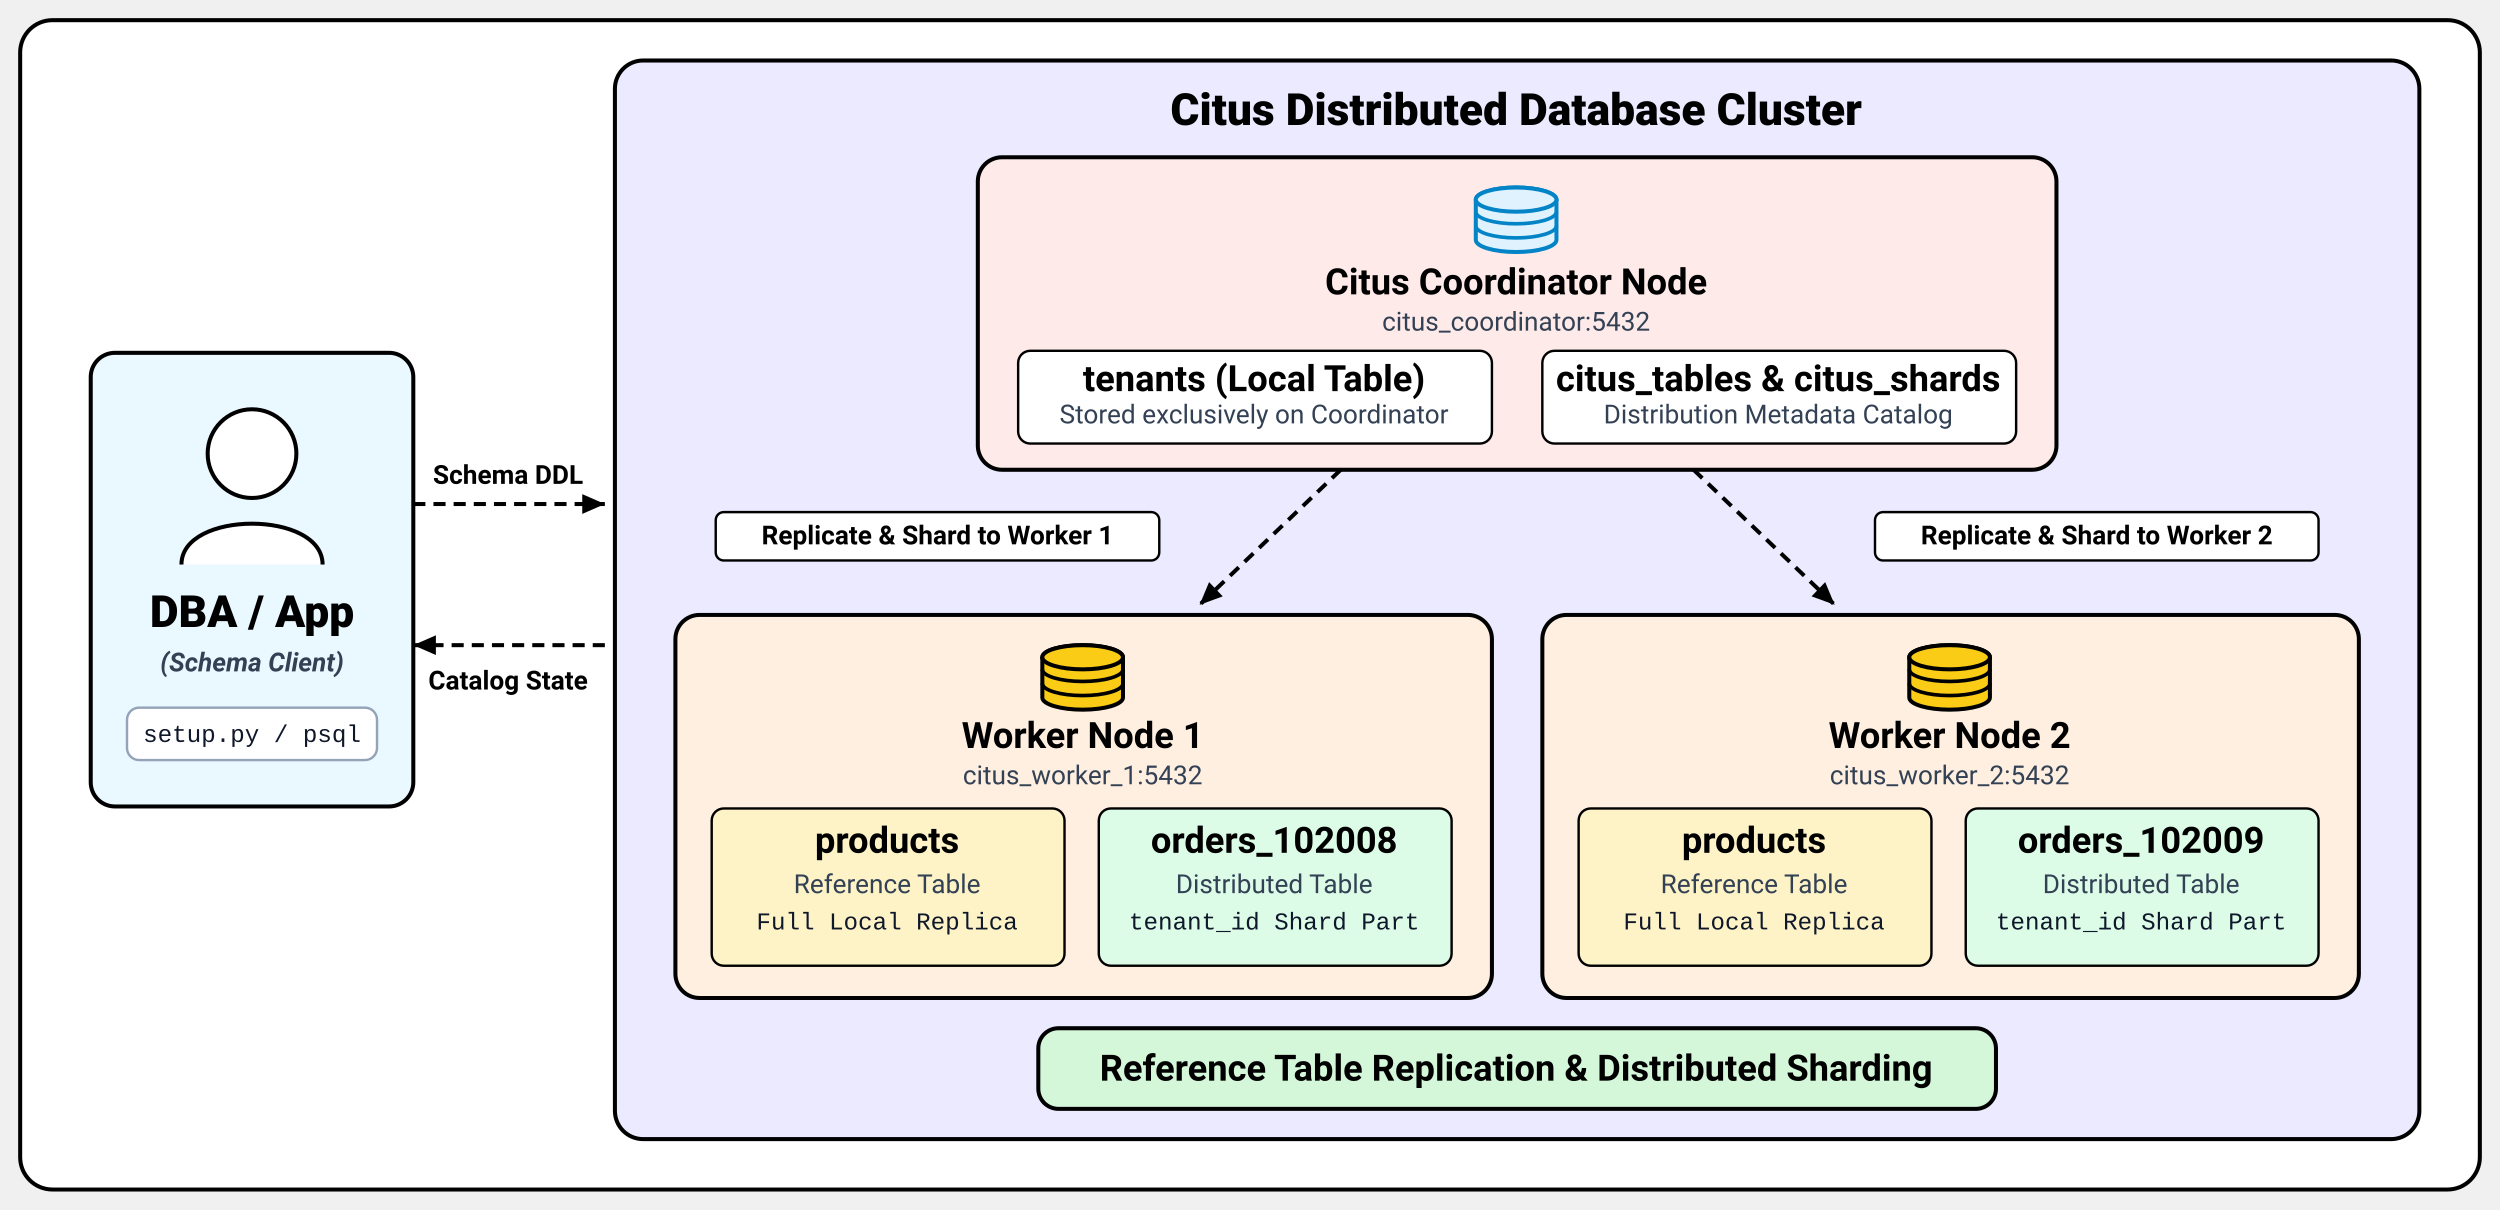
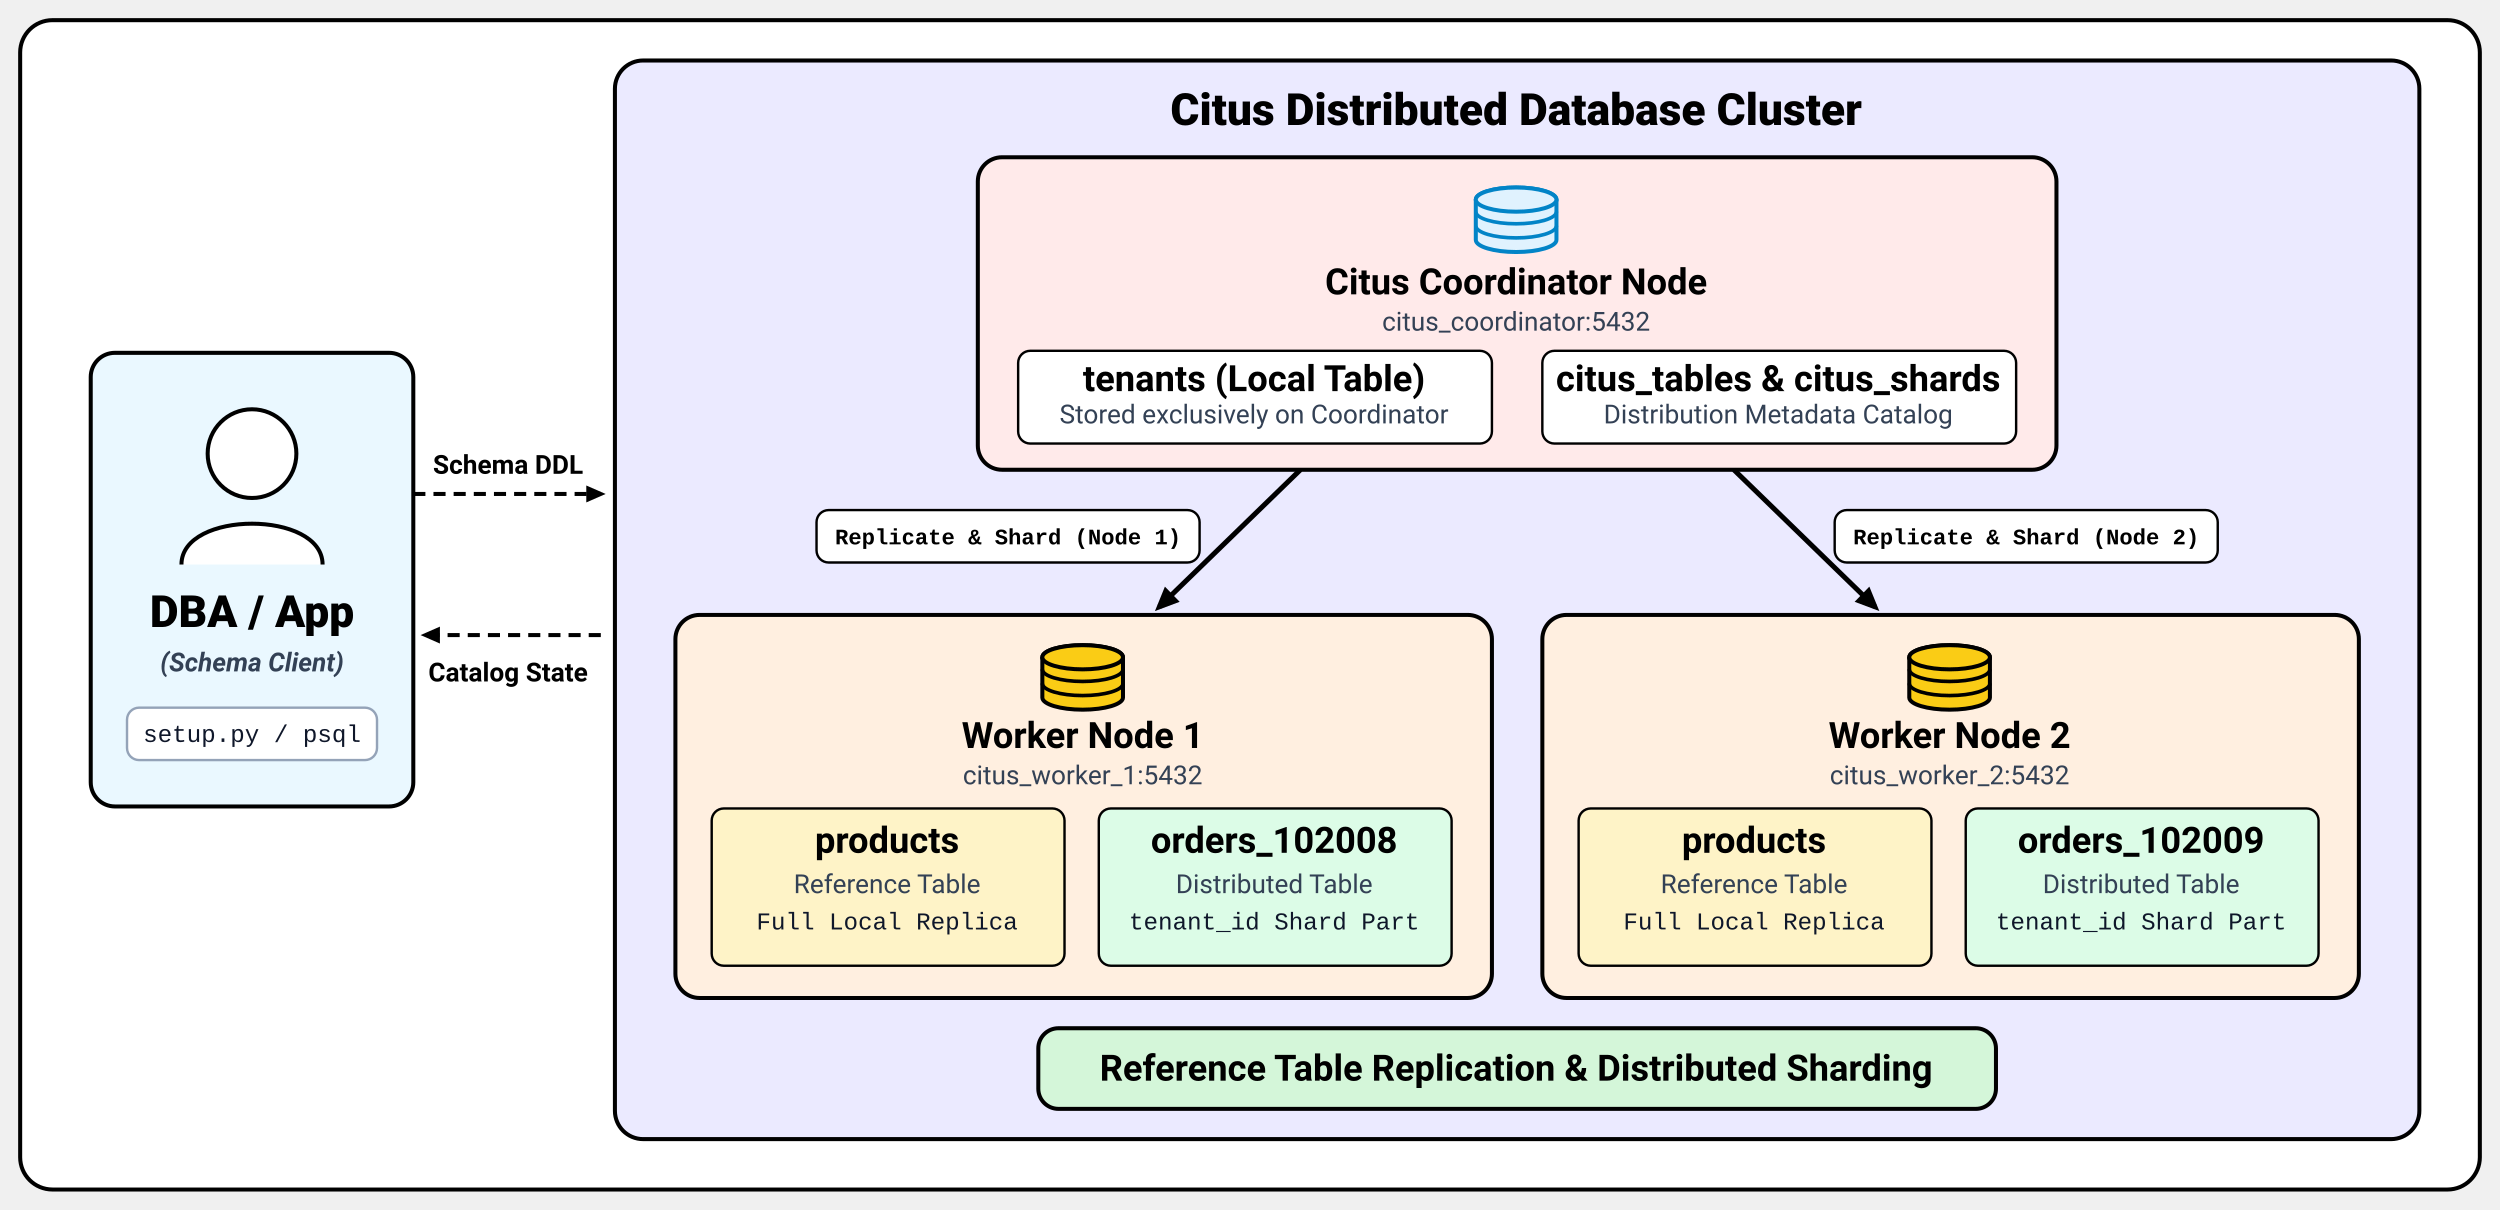
<svg xmlns="http://www.w3.org/2000/svg" viewBox="0 0 1240 600" width="100%" height="auto">
  <defs>
    <style>
      .txt-title { font-family: -apple-system, BlinkMacSystemFont, "Segoe UI", Roboto, Helvetica, Arial, sans-serif; font-size: 22px; font-weight: 800; fill: #000000; }
      .txt-node-title { font-family: -apple-system, BlinkMacSystemFont, "Segoe UI", Roboto, Helvetica, Arial, sans-serif; font-size: 18px; font-weight: 700; fill: #000000; }
      .txt-node-sub { font-family: -apple-system, BlinkMacSystemFont, "Segoe UI", Roboto, Helvetica, Arial, sans-serif; font-size: 13px; fill: #334155; }
      .txt-node-code { font-family: "SFMono-Regular", Consolas, "Liberation Mono", Menlo, monospace; font-size: 12px; fill: #0f172a; }
      .txt-arrow-label { font-family: -apple-system, BlinkMacSystemFont, "Segoe UI", Roboto, Helvetica, Arial, sans-serif; font-size: 13px; font-weight: 700; fill: #000000; }
+       .txt-badge { font-family: "SFMono-Regular", Consolas, "Liberation Mono", Menlo, monospace; font-size: 11px; font-weight: 700; fill: #000000; }
    </style>
-     <marker id="arrow" viewBox="0 0 10 10" refX="8" refY="5" markerWidth="7" markerHeight="7" orient="auto-start-reverse">
+     <marker id="arrow" viewBox="0 0 10 10" refX="6" refY="5" markerWidth="6" markerHeight="6" orient="auto">
      <path d="M 0 1.5 L 8 5 L 0 8.5 z" fill="#000000" />
+     </marker>
+     <marker id="arrow-muted" viewBox="0 0 10 10" refX="6" refY="5" markerWidth="6" markerHeight="6" orient="auto">
+       <path d="M 0 1.5 L 8 5 L 0 8.5 z" fill="#94a3b8" />
+     </marker>
+     <marker id="arrow-green" viewBox="0 0 10 10" refX="6" refY="5" markerWidth="6" markerHeight="6" orient="auto">
+       <path d="M 0 1.5 L 8 5 L 0 8.5 z" fill="#16a34a" />
    </marker>
  </defs>
  <rect x="10" y="10" width="1220" height="580" rx="16" fill="#ffffff" stroke="#000000" stroke-width="2" />
  <g transform="translate(45, 175)">
    <rect width="160" height="225" rx="12" fill="#eaf8ff" stroke="#000000" stroke-width="2" />
    <circle cx="80" cy="50" r="22" fill="#ffffff" stroke="#000000" stroke-width="2" />
    <path d="M 45 105 C 45 78, 115 78, 115 105" fill="#ffffff" stroke="#000000" stroke-width="2" />
    <text x="80" y="136" class="txt-title" text-anchor="middle">DBA / App</text>
    <text x="80" y="158" class="txt-node-sub" font-style="italic" font-weight="600" text-anchor="middle">(Schema Client)</text>
    <rect x="18" y="176" width="124" height="26" rx="6" fill="#ffffff" stroke="#94a3b8" stroke-width="1.2" />
    <text x="80" y="193" class="txt-node-code" text-anchor="middle">setup.py / psql</text>
  </g>
-   <path d="M 205 250 L 300 250" fill="none" stroke="#000000" stroke-width="2" stroke-dasharray="6 4" marker-end="url(#arrow)" />
-   <text x="252" y="240" class="txt-arrow-label" text-anchor="middle">Schema DDL</text>
-   <path d="M 300 320 L 205 320" fill="none" stroke="#000000" stroke-width="2" stroke-dasharray="6 4" marker-end="url(#arrow)" />
-   <text x="252" y="342" class="txt-arrow-label" text-anchor="middle">Catalog State</text>
+   <path d="M 205 245 L 298 245" fill="none" stroke="#000000" stroke-width="2" stroke-dasharray="6 4" marker-end="url(#arrow)" />
+   <text x="252" y="235" class="txt-arrow-label" text-anchor="middle">Schema DDL</text>
+   <path d="M 298 315 L 211 315" fill="none" stroke="#000000" stroke-width="2" stroke-dasharray="6 4" marker-end="url(#arrow)" />
+   <text x="252" y="338" class="txt-arrow-label" text-anchor="middle">Catalog State</text>
  <g transform="translate(305, 30)">
    <rect width="895" height="535" rx="14" fill="#ebeaff" stroke="#000000" stroke-width="2" />
    <text x="447" y="32" class="txt-title" text-anchor="middle">Citus Distributed Database Cluster</text>
    <g transform="translate(180, 48)">
      <rect width="535" height="155" rx="12" fill="#ffeaea" stroke="#000000" stroke-width="2" />
      <g transform="translate(245, 12)">
        <ellipse cx="22" cy="9" rx="20" ry="6" fill="#e0f2fe" stroke="#0284c7" stroke-width="2" />
        <path d="M 2 9 L 2 29 A 20 6 0 0 0 42 29 L 42 9" fill="#e0f2fe" stroke="#0284c7" stroke-width="2" />
        <path d="M 2 15 A 20 6 0 0 0 42 15" fill="none" stroke="#0284c7" stroke-width="1.8" />
        <path d="M 2 22 A 20 6 0 0 0 42 22" fill="none" stroke="#0284c7" stroke-width="1.8" />
        <ellipse cx="22" cy="9" rx="20" ry="6" fill="#e0f2fe" stroke="#0284c7" stroke-width="2" />
      </g>
      <text x="267" y="68" class="txt-node-title" text-anchor="middle">Citus Coordinator Node</text>
      <text x="267" y="86" class="txt-node-sub" text-anchor="middle">citus_coordinator:5432</text>
      <g transform="translate(20, 96)">
        <rect width="235" height="46" rx="6" fill="#ffffff" stroke="#000000" stroke-width="1.2" />
        <text x="117" y="20" class="txt-node-title" font-size="13" text-anchor="middle">tenants (Local Table)</text>
        <text x="117" y="36" class="txt-node-sub" font-size="11" text-anchor="middle">Stored exclusively on Coordinator</text>
      </g>
      <g transform="translate(280, 96)">
        <rect width="235" height="46" rx="6" fill="#ffffff" stroke="#000000" stroke-width="1.2" />
        <text x="117" y="20" class="txt-node-title" font-size="13" text-anchor="middle">citus_tables &amp; citus_shards</text>
        <text x="117" y="36" class="txt-node-sub" font-size="11" text-anchor="middle">Distribution Metadata Catalog</text>
      </g>
    </g>
-     <path d="M 360 203 L 290 270" fill="none" stroke="#000000" stroke-width="2" stroke-dasharray="6 4" marker-end="url(#arrow)" />
-     <rect x="50" y="224" width="220" height="24" rx="4" fill="#ffffff" stroke="#000000" stroke-width="1.2" />
-     <text x="160" y="240" class="txt-arrow-label" font-size="11" text-anchor="middle">Replicate &amp; Shard to Worker 1</text>
-     <path d="M 535 203 L 605 270" fill="none" stroke="#000000" stroke-width="2" stroke-dasharray="6 4" marker-end="url(#arrow)" />
-     <rect x="625" y="224" width="220" height="24" rx="4" fill="#ffffff" stroke="#000000" stroke-width="1.2" />
-     <text x="735" y="240" class="txt-arrow-label" font-size="11" text-anchor="middle">Replicate &amp; Shard to Worker 2</text>
+     <path d="M 340 203 L 270 271" fill="none" stroke="#000000" stroke-width="2.5" marker-end="url(#arrow)" />
+     <g transform="translate(100, 223)">
+       <rect width="190" height="26" rx="6" fill="#ffffff" stroke="#000000" stroke-width="1.2" />
+       <text x="95" y="17" class="txt-badge" text-anchor="middle">Replicate &amp; Shard (Node 1)</text>
+     </g>
+     <path d="M 555 203 L 625 271" fill="none" stroke="#000000" stroke-width="2.5" marker-end="url(#arrow)" />
+     <g transform="translate(605, 223)">
+       <rect width="190" height="26" rx="6" fill="#ffffff" stroke="#000000" stroke-width="1.2" />
+       <text x="95" y="17" class="txt-badge" text-anchor="middle">Replicate &amp; Shard (Node 2)</text>
+     </g>
    <g transform="translate(30, 275)">
      <rect width="405" height="190" rx="12" fill="#ffefe0" stroke="#000000" stroke-width="2" />
      <g transform="translate(180, 12)">
        <ellipse cx="22" cy="9" rx="20" ry="6" fill="#facc15" stroke="#000000" stroke-width="2" />
        <path d="M 2 9 L 2 29 A 20 6 0 0 0 42 29 L 42 9" fill="#facc15" stroke="#000000" stroke-width="2" />
        <path d="M 2 15 A 20 6 0 0 0 42 15" fill="none" stroke="#000000" stroke-width="1.8" />
        <path d="M 2 22 A 20 6 0 0 0 42 22" fill="none" stroke="#000000" stroke-width="1.8" />
        <ellipse cx="22" cy="9" rx="20" ry="6" fill="#facc15" stroke="#000000" stroke-width="2" />
      </g>
      <text x="202" y="66" class="txt-node-title" text-anchor="middle">Worker Node 1</text>
      <text x="202" y="84" class="txt-node-sub" text-anchor="middle">citus_worker_1:5432</text>
      <g transform="translate(18, 96)">
        <rect width="175" height="78" rx="6" fill="#fef3c7" stroke="#000000" stroke-width="1.2" />
        <text x="87" y="22" class="txt-node-title" font-size="13" text-anchor="middle">products</text>
        <text x="87" y="42" class="txt-node-sub" font-size="11" text-anchor="middle">Reference Table</text>
        <text x="87" y="60" class="txt-node-code" font-size="11" text-anchor="middle">Full Local Replica</text>
      </g>
      <g transform="translate(210, 96)">
        <rect width="175" height="78" rx="6" fill="#dcfce7" stroke="#000000" stroke-width="1.2" />
        <text x="87" y="22" class="txt-node-title" font-size="13" text-anchor="middle">orders_102008</text>
        <text x="87" y="42" class="txt-node-sub" font-size="11" text-anchor="middle">Distributed Table</text>
        <text x="87" y="60" class="txt-node-code" font-size="11" text-anchor="middle">tenant_id Shard Part</text>
      </g>
    </g>
    <g transform="translate(460, 275)">
      <rect width="405" height="190" rx="12" fill="#ffefe0" stroke="#000000" stroke-width="2" />
      <g transform="translate(180, 12)">
        <ellipse cx="22" cy="9" rx="20" ry="6" fill="#facc15" stroke="#000000" stroke-width="2" />
        <path d="M 2 9 L 2 29 A 20 6 0 0 0 42 29 L 42 9" fill="#facc15" stroke="#000000" stroke-width="2" />
        <path d="M 2 15 A 20 6 0 0 0 42 15" fill="none" stroke="#000000" stroke-width="1.8" />
        <path d="M 2 22 A 20 6 0 0 0 42 22" fill="none" stroke="#000000" stroke-width="1.8" />
        <ellipse cx="22" cy="9" rx="20" ry="6" fill="#facc15" stroke="#000000" stroke-width="2" />
      </g>
      <text x="202" y="66" class="txt-node-title" text-anchor="middle">Worker Node 2</text>
      <text x="202" y="84" class="txt-node-sub" text-anchor="middle">citus_worker_2:5432</text>
      <g transform="translate(18, 96)">
        <rect width="175" height="78" rx="6" fill="#fef3c7" stroke="#000000" stroke-width="1.2" />
        <text x="87" y="22" class="txt-node-title" font-size="13" text-anchor="middle">products</text>
        <text x="87" y="42" class="txt-node-sub" font-size="11" text-anchor="middle">Reference Table</text>
        <text x="87" y="60" class="txt-node-code" font-size="11" text-anchor="middle">Full Local Replica</text>
      </g>
      <g transform="translate(210, 96)">
        <rect width="175" height="78" rx="6" fill="#dcfce7" stroke="#000000" stroke-width="1.2" />
        <text x="87" y="22" class="txt-node-title" font-size="13" text-anchor="middle">orders_102009</text>
        <text x="87" y="42" class="txt-node-sub" font-size="11" text-anchor="middle">Distributed Table</text>
        <text x="87" y="60" class="txt-node-code" font-size="11" text-anchor="middle">tenant_id Shard Part</text>
      </g>
    </g>
    <g transform="translate(210, 480)">
      <rect width="475" height="40" rx="10" fill="#d4f6d9" stroke="#000000" stroke-width="2" />
      <text x="237" y="26" class="txt-node-title" font-size="15" text-anchor="middle">Reference Table Replication &amp; Distributed Sharding</text>
    </g>
  </g>
</svg>
